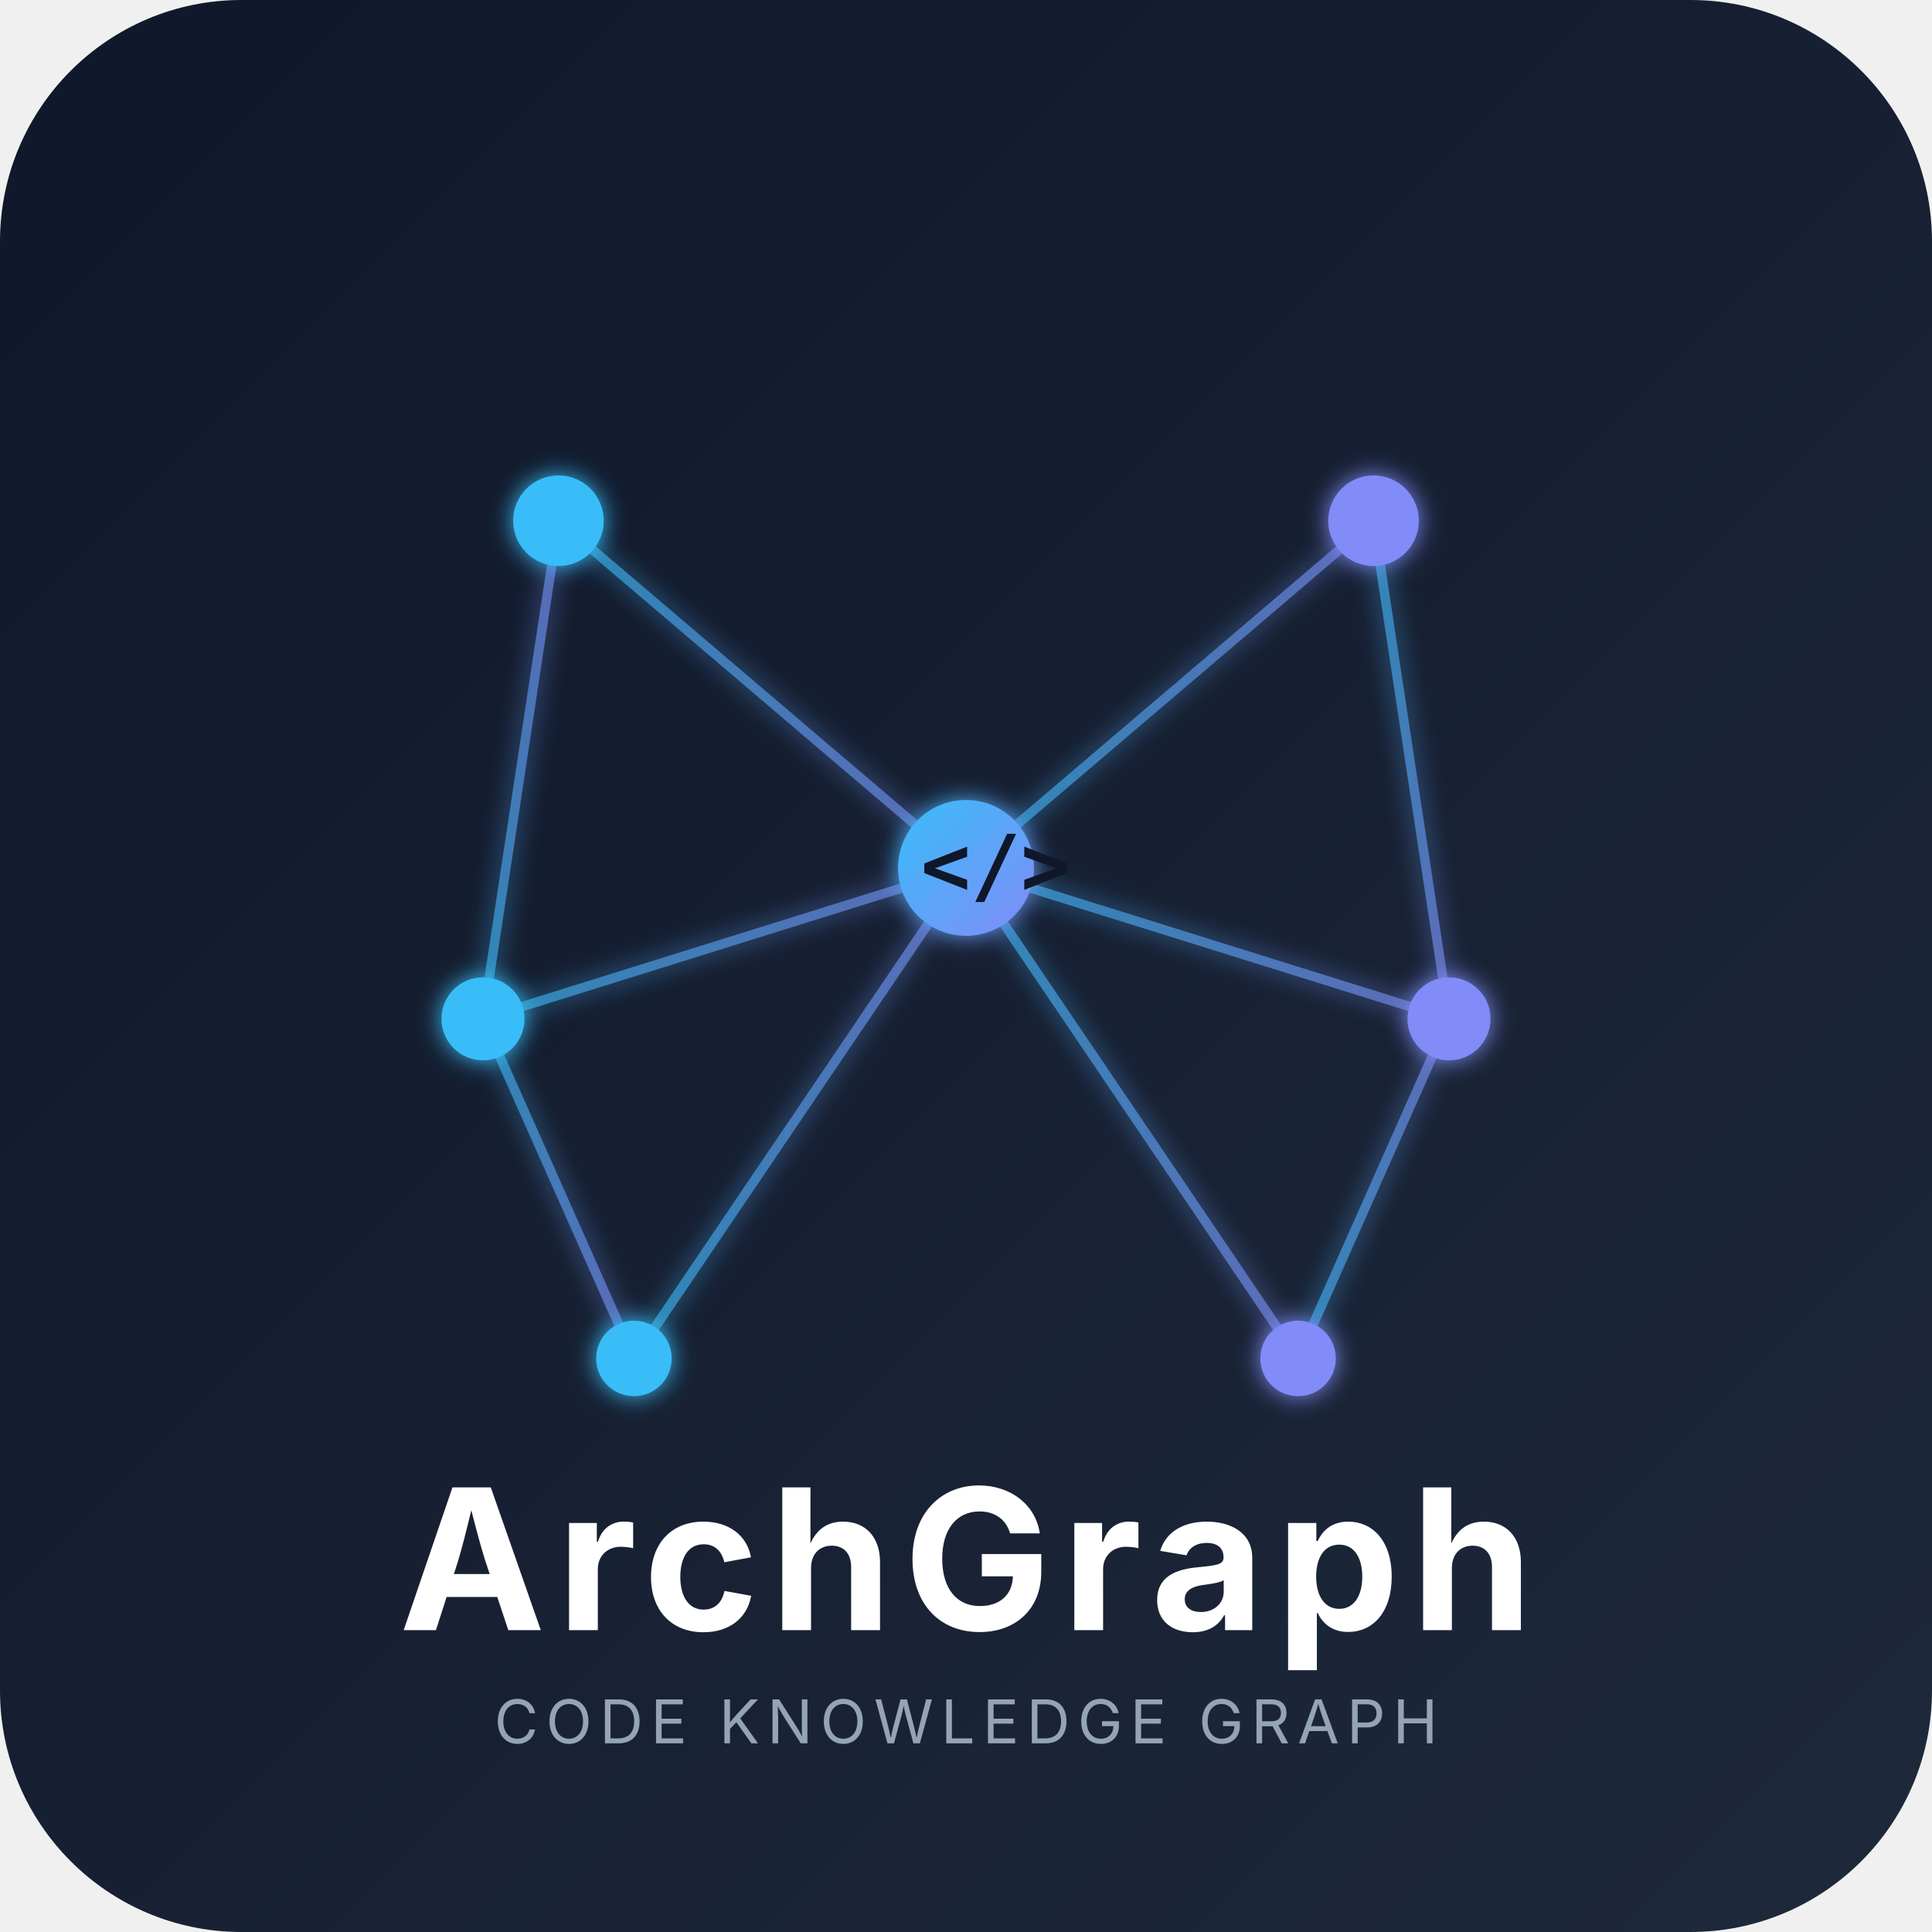
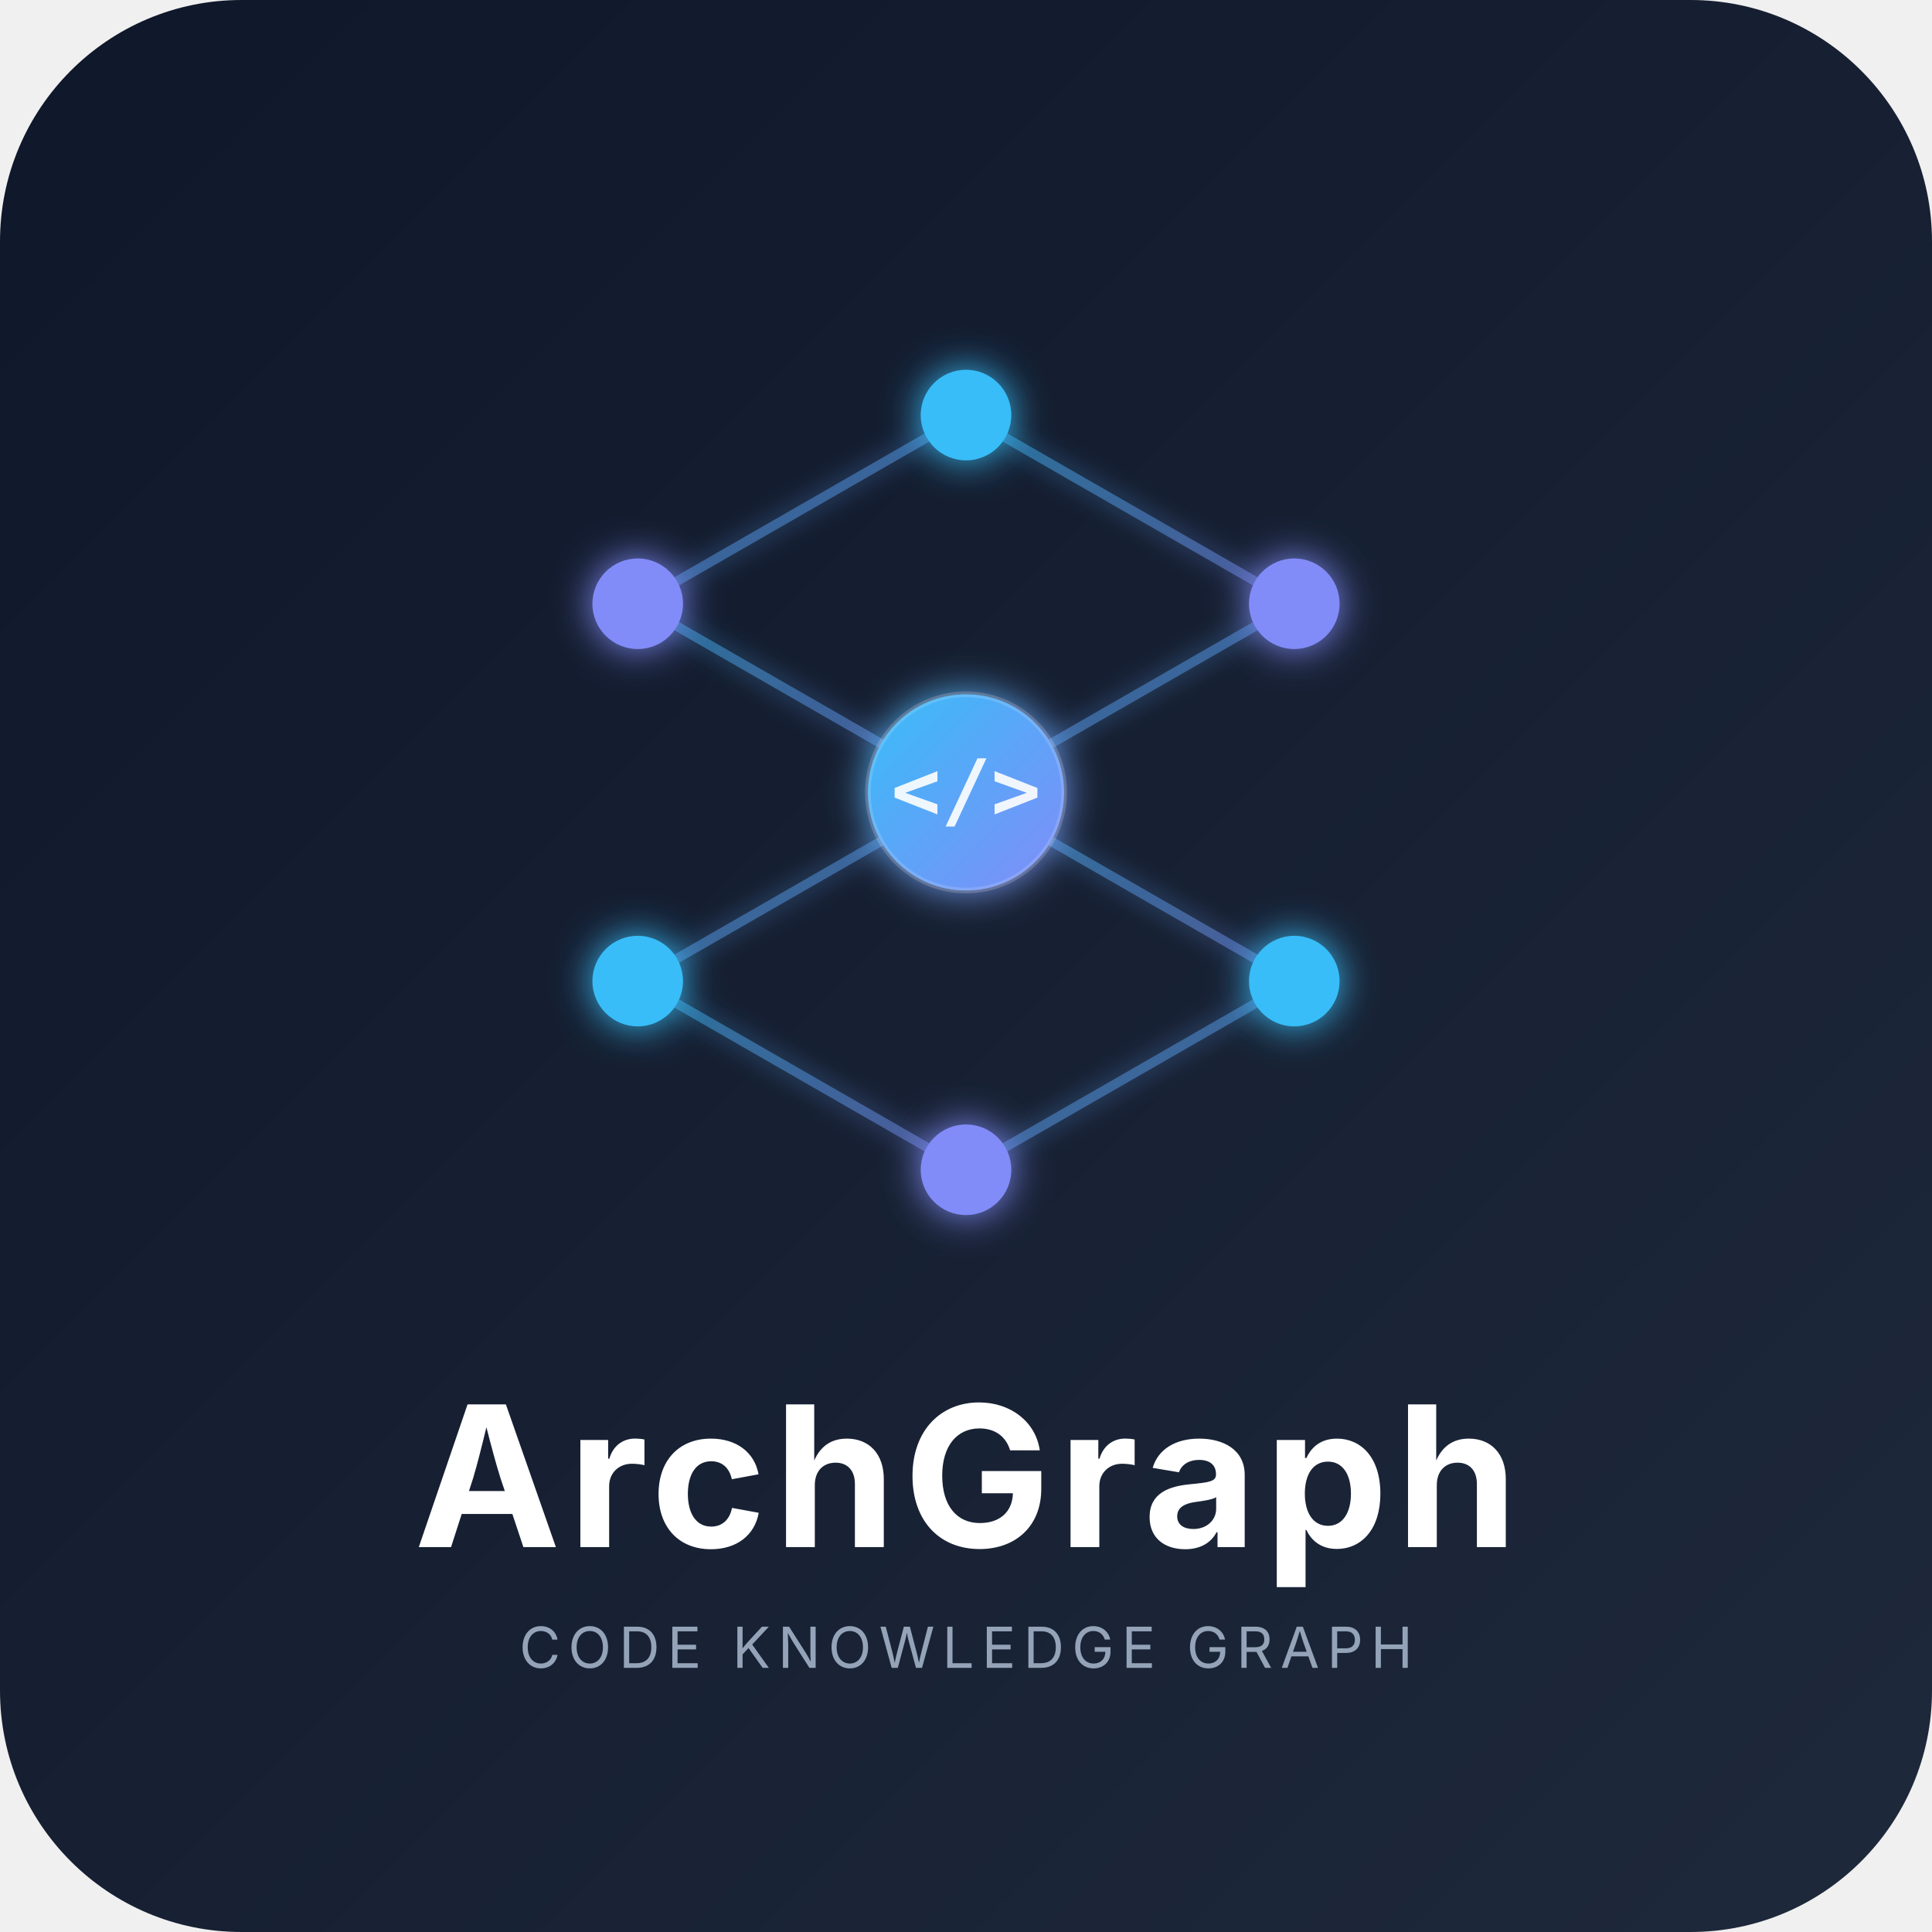
<svg xmlns="http://www.w3.org/2000/svg" viewBox="0 0 512 512" width="512" height="512">
  <defs>
    <linearGradient id="bg" x1="0%" y1="0%" x2="100%" y2="100%">
      <stop offset="0%" stop-color="#0f172a" />
      <stop offset="100%" stop-color="#1e293b" />
    </linearGradient>
    <linearGradient id="accent" x1="0%" y1="0%" x2="100%" y2="100%">
      <stop offset="0%" stop-color="#38bdf8" />
      <stop offset="100%" stop-color="#818cf8" />
    </linearGradient>
-     <linearGradient id="edge" x1="0%" y1="0%" x2="100%" y2="0%">
-       <stop offset="0%" stop-color="#38bdf8" stop-opacity="0.6" />
-       <stop offset="100%" stop-color="#818cf8" stop-opacity="0.6" />
+     <linearGradient id="edge" x1="0%" y1="0%" x2="100%" y2="100%">
+       <stop offset="0%" stop-color="#38bdf8" stop-opacity="0.45" />
+       <stop offset="100%" stop-color="#818cf8" stop-opacity="0.45" />
    </linearGradient>
    <filter id="glow">
      <feGaussianBlur stdDeviation="3" result="blur" />
      <feMerge>
        <feMergeNode in="blur" />
        <feMergeNode in="SourceGraphic" />
      </feMerge>
    </filter>
+     <filter id="nodeGlow">
+       <feGaussianBlur stdDeviation="5" result="blur" />
+       <feMerge>
+         <feMergeNode in="blur" />
+         <feMergeNode in="SourceGraphic" />
+       </feMerge>
+     </filter>
  </defs>
  <rect width="512" height="512" rx="64" fill="url(#bg)" />
  <g stroke="url(#edge)" stroke-width="2.5" fill="none" filter="url(#glow)">
-     <line x1="256" y1="230" x2="148" y2="138" />
-     <line x1="256" y1="230" x2="364" y2="138" />
-     <line x1="256" y1="230" x2="128" y2="270" />
-     <line x1="256" y1="230" x2="384" y2="270" />
-     <line x1="256" y1="230" x2="168" y2="360" />
-     <line x1="256" y1="230" x2="344" y2="360" />
-     <line x1="148" y1="138" x2="128" y2="270" />
-     <line x1="364" y1="138" x2="384" y2="270" />
-     <line x1="128" y1="270" x2="168" y2="360" />
-     <line x1="384" y1="270" x2="344" y2="360" />
-     <line x1="148" y1="138" x2="364" y2="138" />
-     <line x1="168" y1="360" x2="344" y2="360" />
+     <line x1="256" y1="210" x2="256" y2="110" />
+     <line x1="256" y1="210" x2="343" y2="160" />
+     <line x1="256" y1="210" x2="343" y2="260" />
+     <line x1="256" y1="210" x2="256" y2="310" />
+     <line x1="256" y1="210" x2="169" y2="260" />
+     <line x1="256" y1="210" x2="169" y2="160" />
+     <line x1="256" y1="110" x2="343" y2="160" />
+     <line x1="343" y1="160" x2="343" y2="260" />
+     <line x1="343" y1="260" x2="256" y2="310" />
+     <line x1="256" y1="310" x2="169" y2="260" />
+     <line x1="169" y1="260" x2="169" y2="160" />
+     <line x1="169" y1="160" x2="256" y2="110" />
  </g>
-   <g filter="url(#glow)">
-     <circle cx="256" cy="230" r="18" fill="url(#accent)" />
-     <circle cx="148" cy="138" r="12" fill="#38bdf8" />
-     <circle cx="364" cy="138" r="12" fill="#818cf8" />
-     <circle cx="128" cy="270" r="11" fill="#38bdf8" />
-     <circle cx="384" cy="270" r="11" fill="#818cf8" />
-     <circle cx="168" cy="360" r="10" fill="#38bdf8" />
-     <circle cx="344" cy="360" r="10" fill="#818cf8" />
+   <g filter="url(#nodeGlow)">
+     <circle cx="256" cy="110" r="12" fill="#38bdf8" />
+     <circle cx="343" cy="160" r="12" fill="#818cf8" />
+     <circle cx="343" cy="260" r="12" fill="#38bdf8" />
+     <circle cx="256" cy="310" r="12" fill="#818cf8" />
+     <circle cx="169" cy="260" r="12" fill="#38bdf8" />
+     <circle cx="169" cy="160" r="12" fill="#818cf8" />
+     <circle cx="256" cy="210" r="26" fill="url(#accent)" />
+     <circle cx="256" cy="210" r="26" fill="none" stroke="white" stroke-opacity="0.15" stroke-width="1.5" />
  </g>
-   <text x="244" y="237" font-family="monospace" font-size="22" font-weight="bold" fill="#0f172a">&lt;/&gt;</text>
-   <text x="256" y="432" text-anchor="middle" font-family="system-ui, -apple-system, sans-serif" font-size="52" font-weight="700" letter-spacing="3" fill="white">ArchGraph</text>
-   <text x="256" y="462" text-anchor="middle" font-family="system-ui, -apple-system, sans-serif" font-size="16" font-weight="400" letter-spacing="2" fill="#94a3b8">CODE KNOWLEDGE GRAPH</text>
+   <text x="256" y="217" text-anchor="middle" font-family="'SF Mono', 'Fira Code', monospace" font-size="22" font-weight="700" fill="white" opacity="0.9">&lt;/&gt;</text>
+   <text x="256" y="410" text-anchor="middle" font-family="system-ui, -apple-system, 'Segoe UI', sans-serif" font-size="52" font-weight="700" letter-spacing="2" fill="white">ArchGraph</text>
+   <text x="256" y="442" text-anchor="middle" font-family="system-ui, -apple-system, 'Segoe UI', sans-serif" font-size="15" font-weight="400" letter-spacing="2" fill="#94a3b8">CODE KNOWLEDGE GRAPH</text>
</svg>
